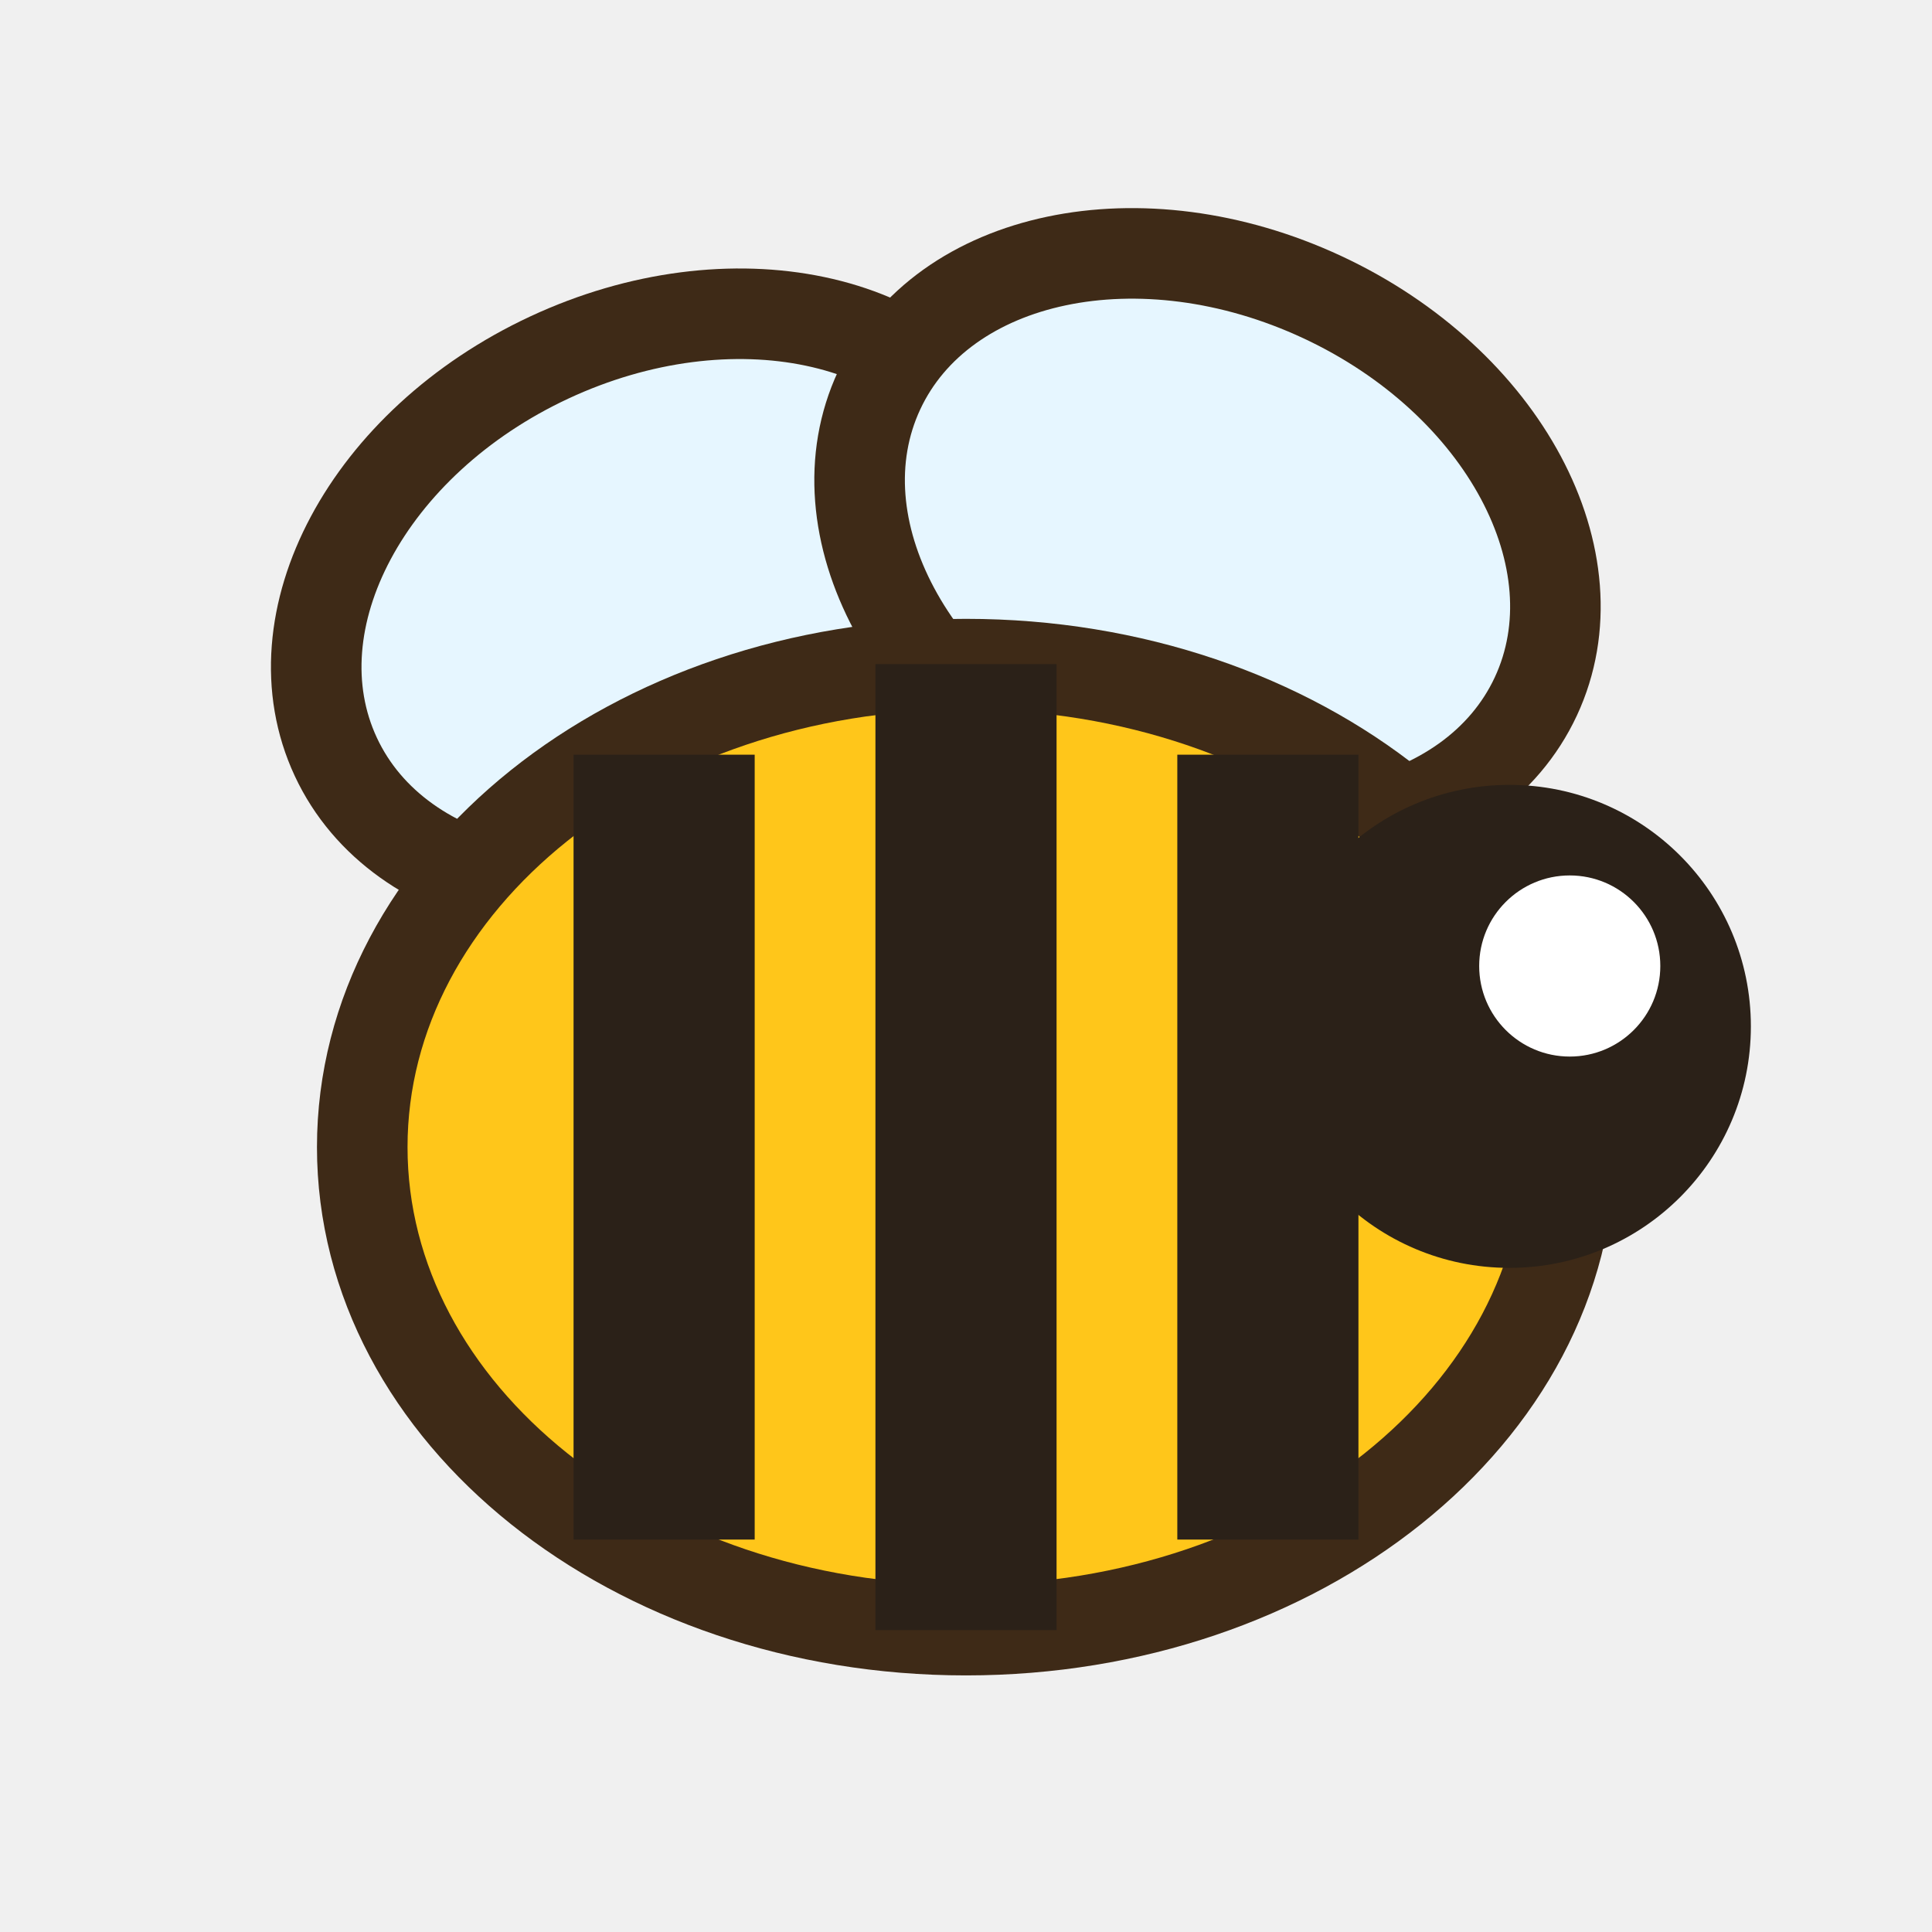
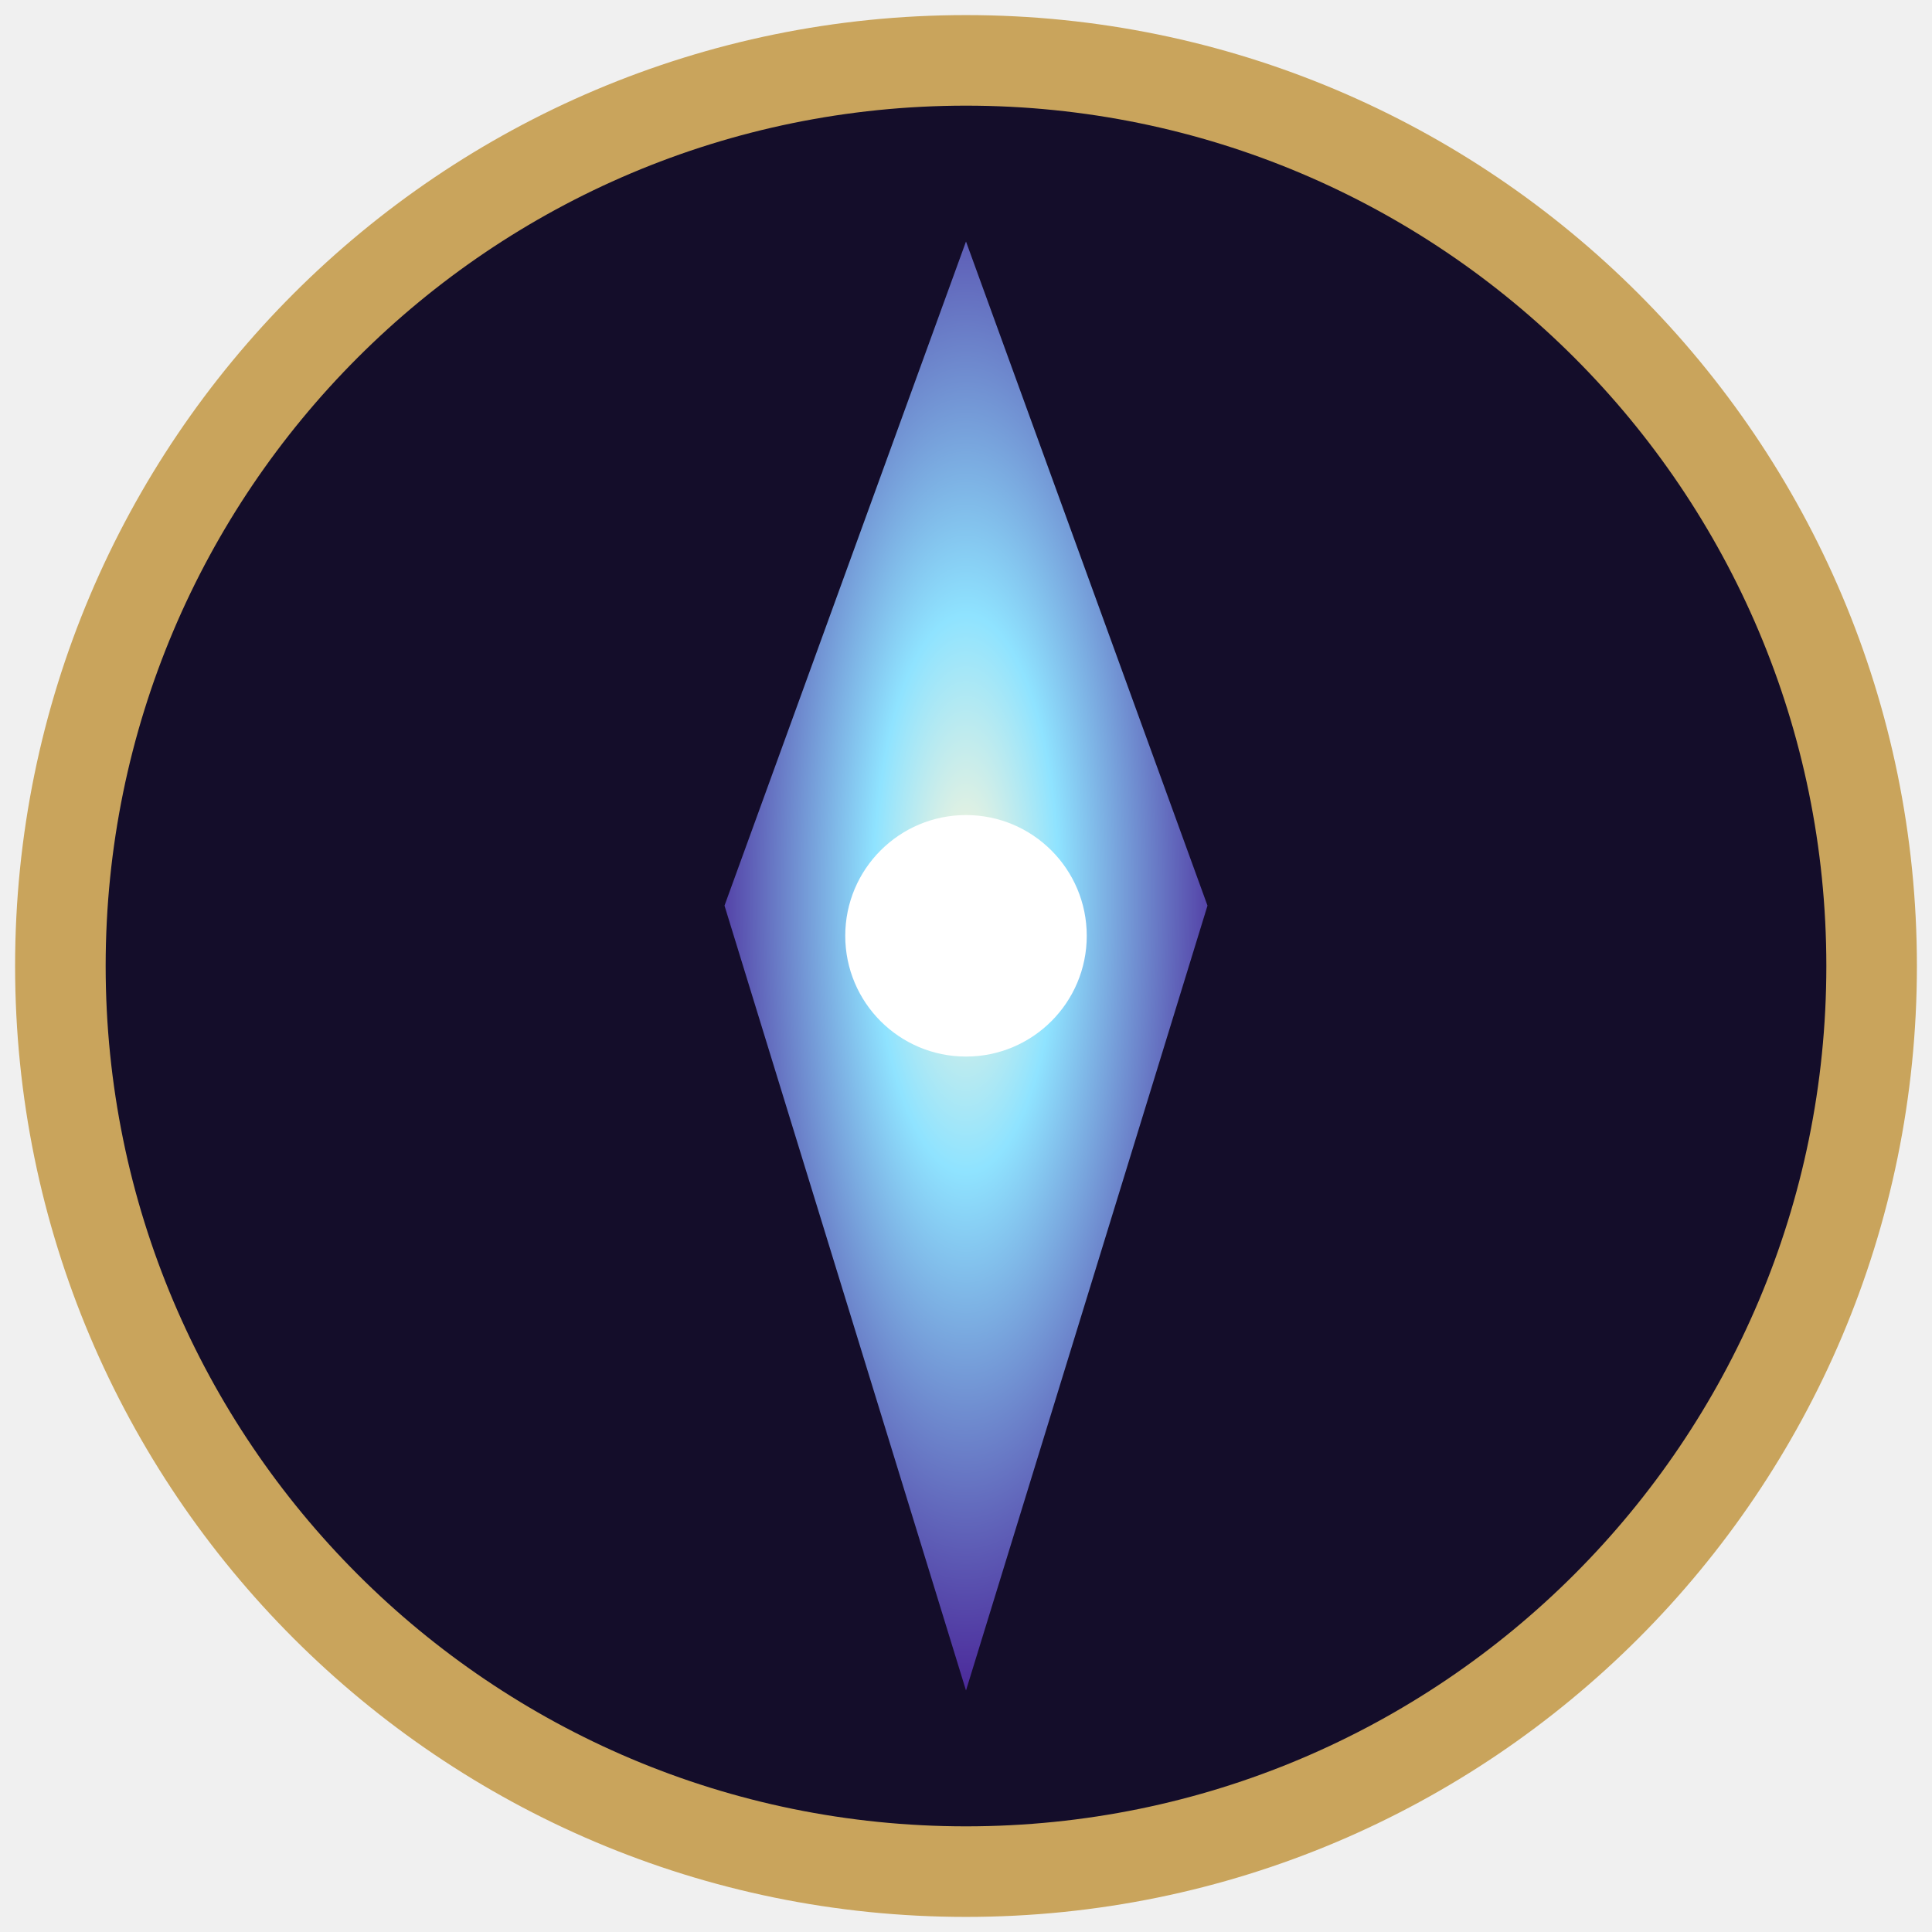
<svg xmlns="http://www.w3.org/2000/svg" viewBox="0 0 64 64">
-   <ellipse cx="22" cy="20" rx="12" ry="9" fill="#e6f6ff" stroke="#3e2a17" stroke-width="3" transform="rotate(-25 22 20)" />
-   <ellipse cx="40" cy="18" rx="12" ry="9" fill="#e6f6ff" stroke="#3e2a17" stroke-width="3" transform="rotate(25 40 18)" />
-   <ellipse cx="32" cy="38" rx="20" ry="16" fill="#ffc61a" stroke="#3e2a17" stroke-width="3" />
-   <path d="M22 25 v26 M32 22 v32 M42 25 v26" stroke="#2b2118" stroke-width="6" />
-   <circle cx="50" cy="34" r="8" fill="#2b2118" />
-   <circle cx="52" cy="32" r="3" fill="#fff" />
+   <defs>
+     <radialGradient id="g" cx="50%" cy="45%" r="55%">
+       <stop offset="0" stop-color="#fff6d8" />
+       <stop offset=".35" stop-color="#8fe3ff" />
+       <stop offset="1" stop-color="#4b2a9a" />
+     </radialGradient>
+   </defs>
+   <circle cx="32" cy="32" r="30" fill="#140d2a" stroke="#c9a45c" stroke-width="3" />
+   <path d="M32 8 40 30 32 56 24 30Z" fill="url(#g)" />
+   <circle cx="32" cy="31" r="4" fill="#fff" />
</svg>
